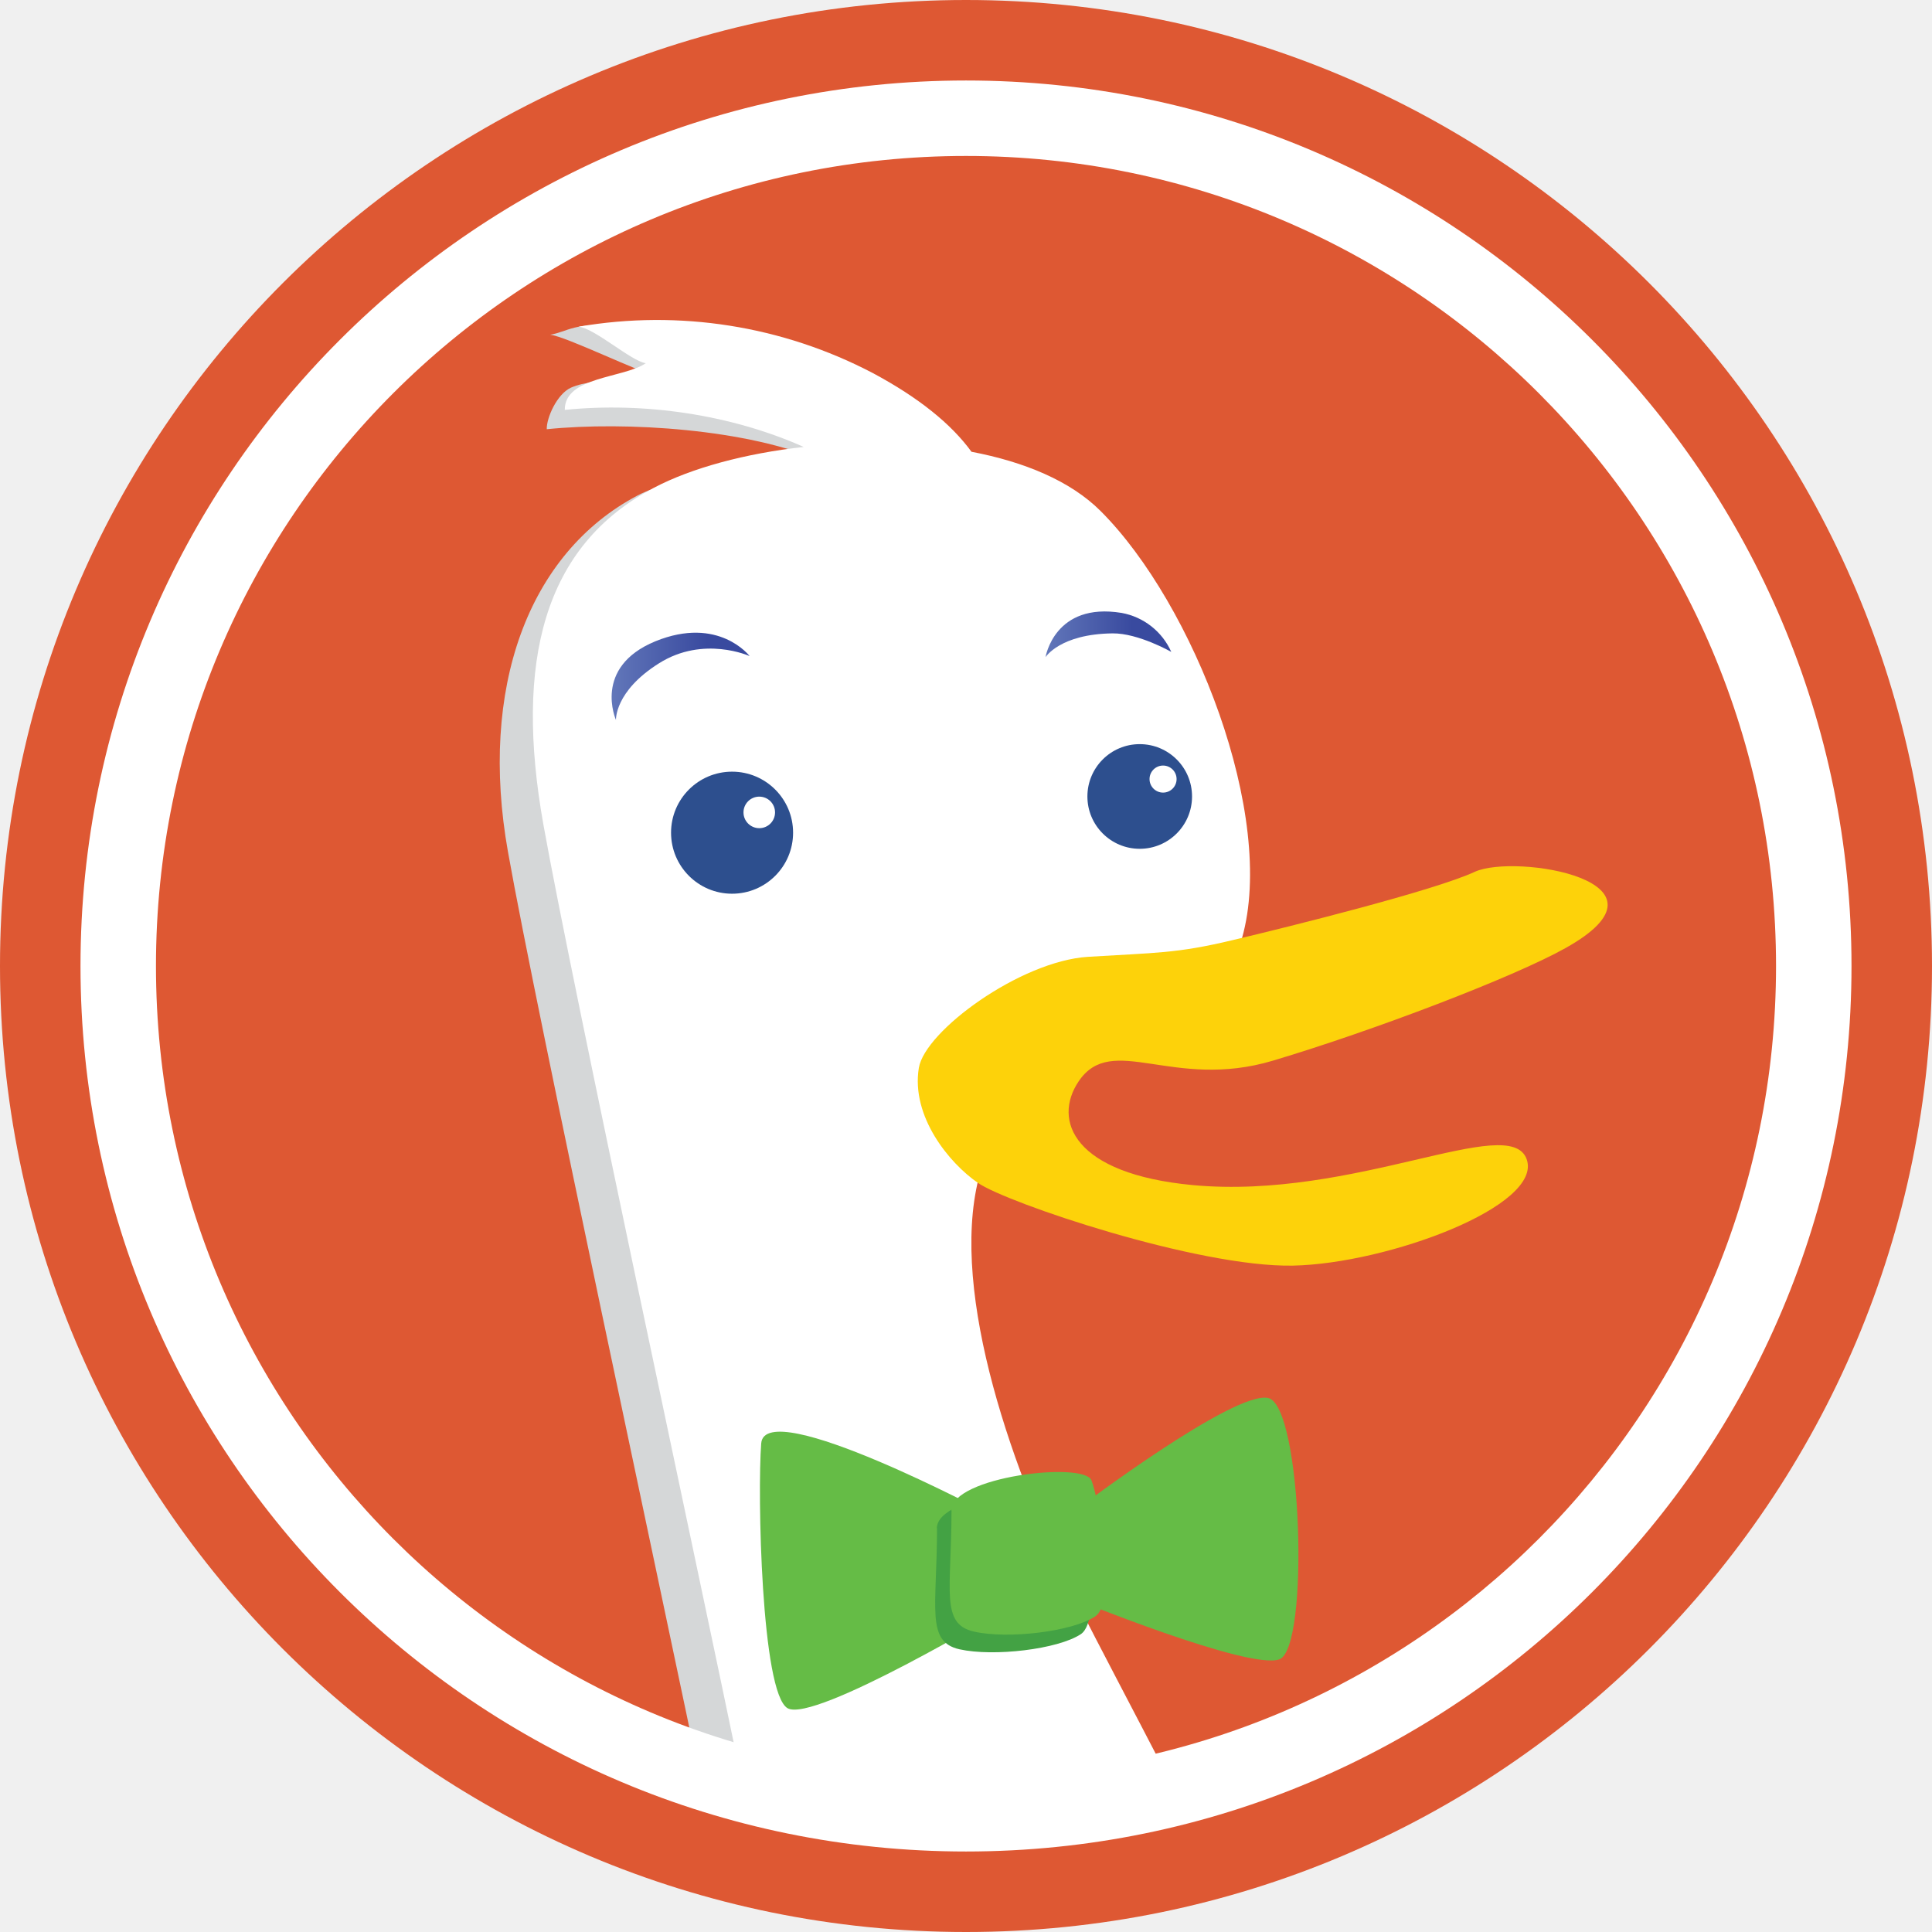
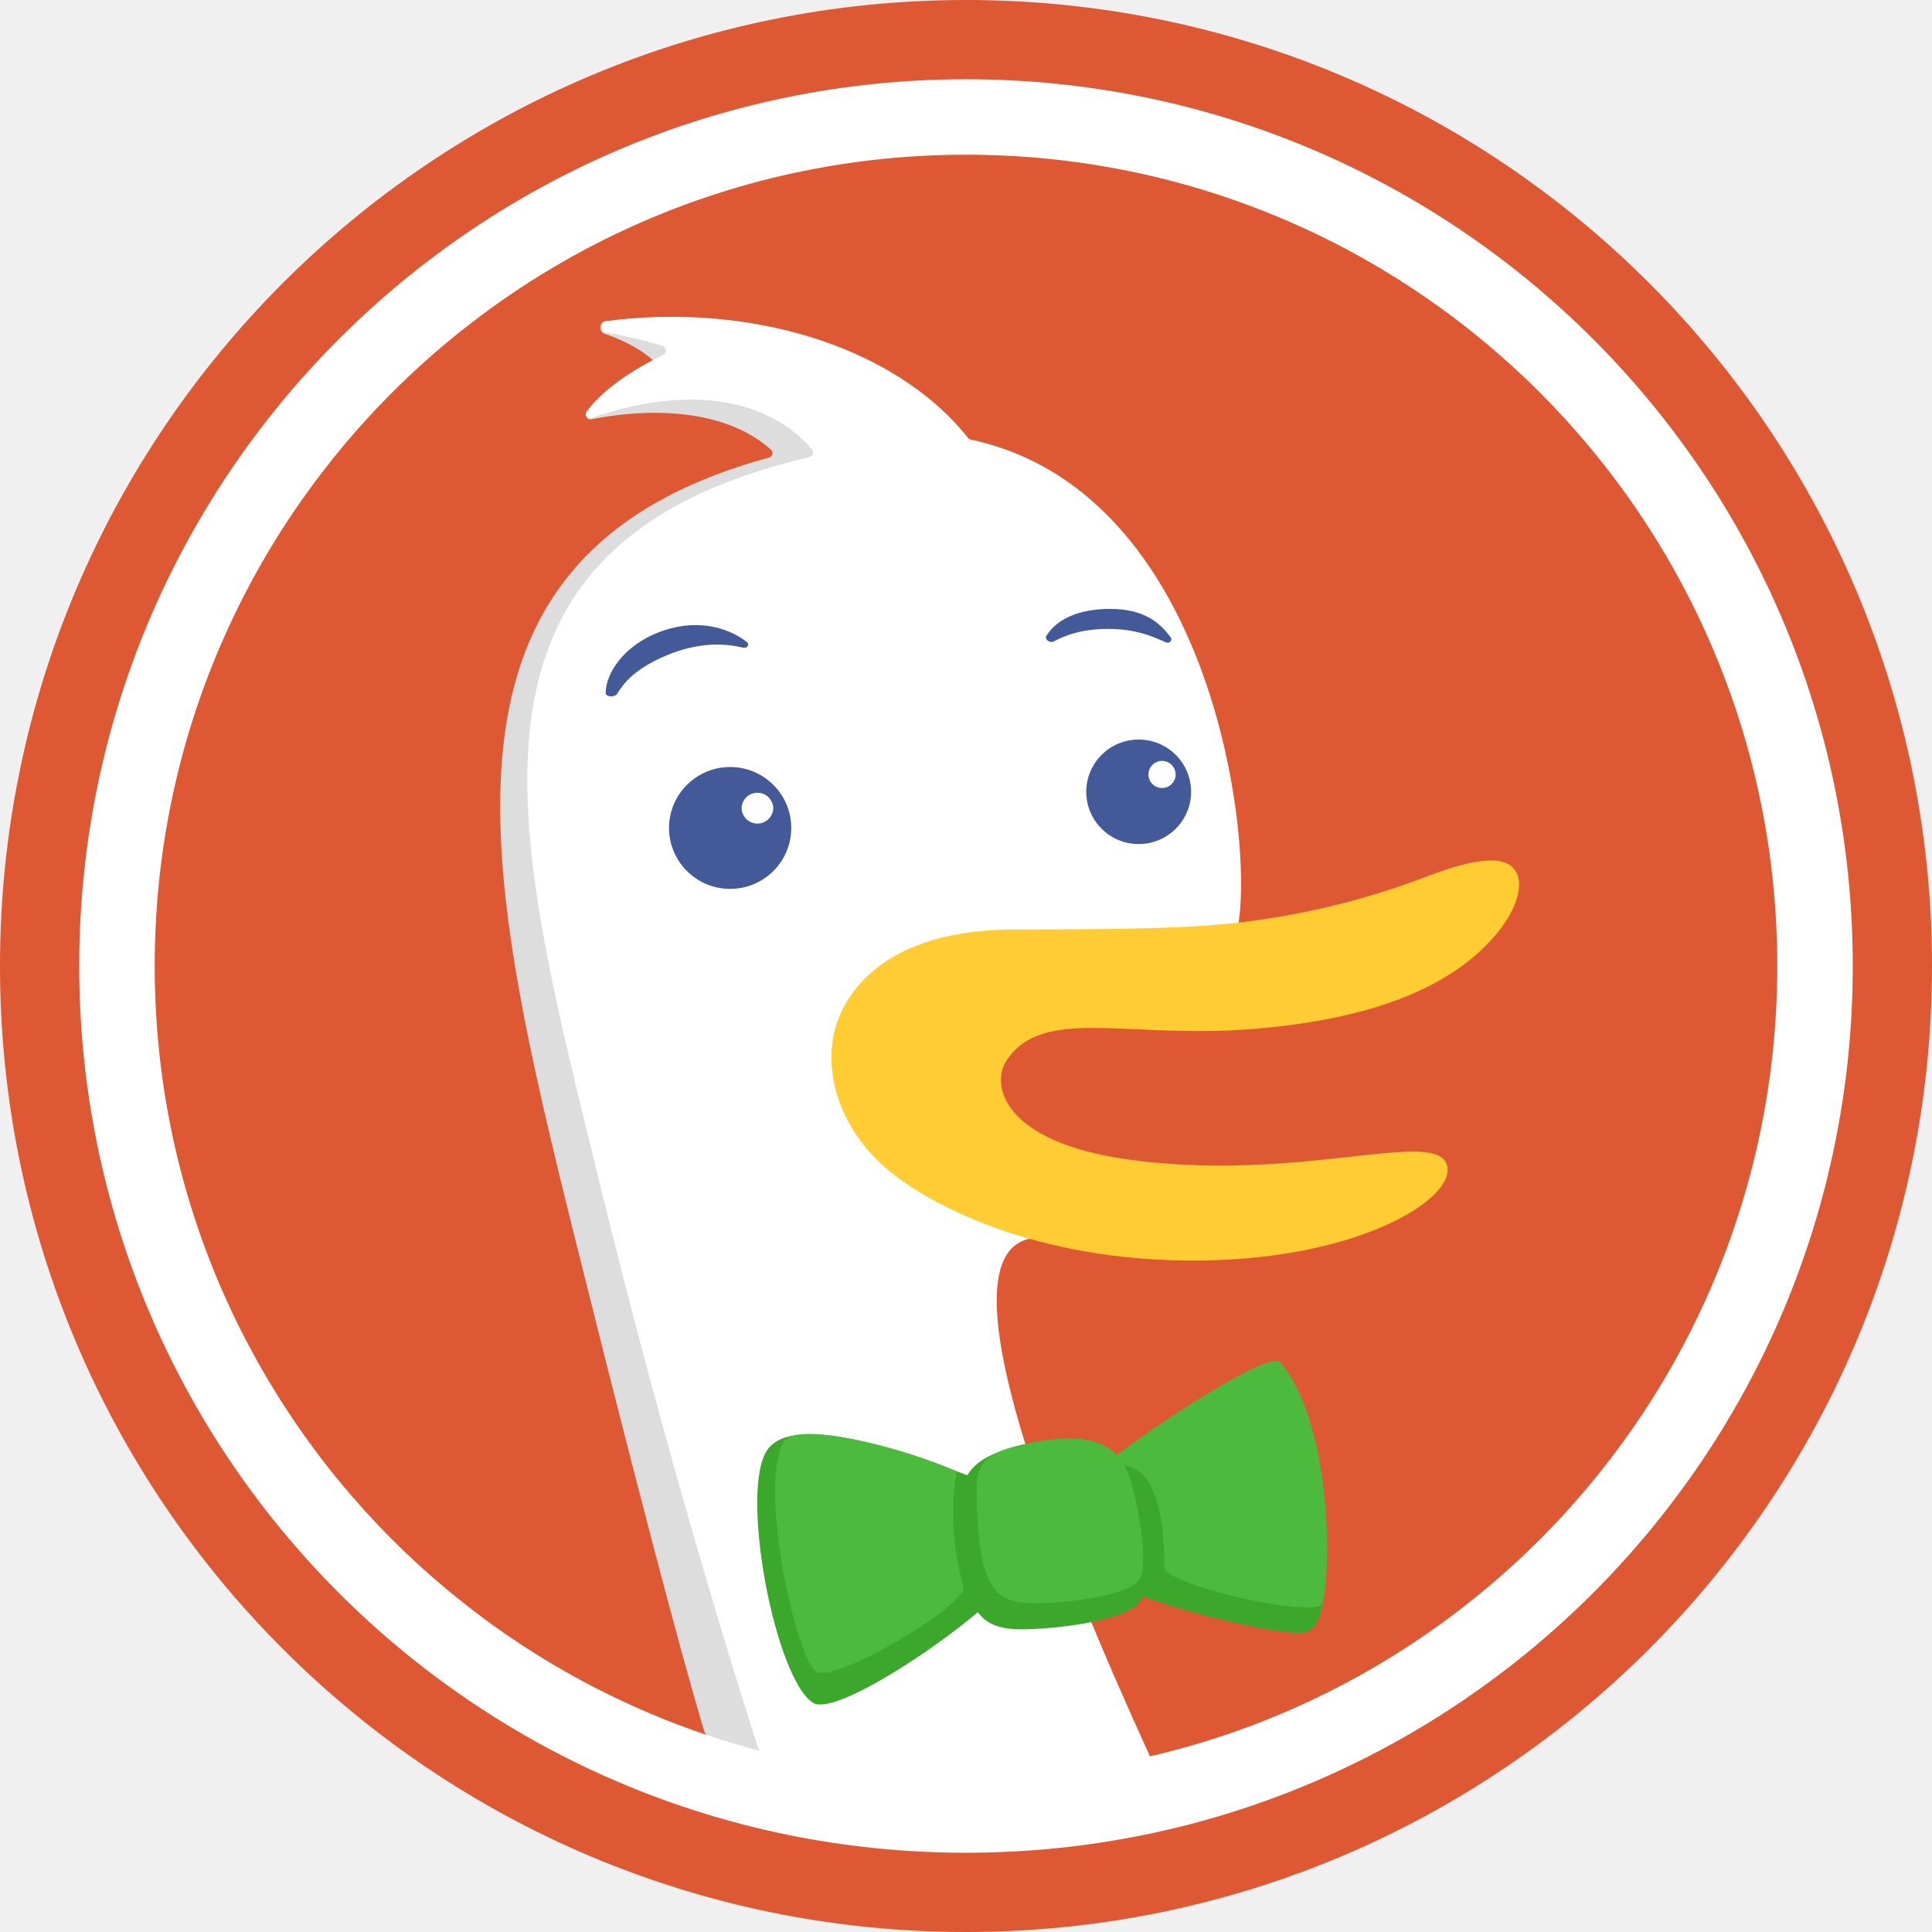
- <svg xmlns="http://www.w3.org/2000/svg" width="24" height="24" viewBox="0 0 128 128" fill="none">
-   <path fill-rule="evenodd" clip-rule="evenodd" d="M64 128C99.346 128 128 99.346 128 64C128 28.654 99.346 0 64 0C28.654 0 0 28.654 0 64C0 99.346 28.654 128 64 128Z" fill="#DE5833" />
-   <mask id="mask0" mask-type="alpha" maskUnits="userSpaceOnUse" x="8" y="8" width="112" height="112">
-     <path fill-rule="evenodd" clip-rule="evenodd" d="M64 119.467C94.633 119.467 119.467 94.633 119.467 64C119.467 33.367 94.633 8.533 64 8.533C33.367 8.533 8.533 33.367 8.533 64C8.533 94.633 33.367 119.467 64 119.467Z" fill="white" />
-   </mask>
-   <g mask="url(#mask0)">
-     <path fill-rule="evenodd" clip-rule="evenodd" d="M75.872 121.131C73.195 115.925 70.635 111.136 69.045 107.968C64.821 99.509 60.576 87.584 62.507 79.893C62.859 78.496 58.528 28.149 55.467 26.528C52.064 24.715 44.672 22.325 40.843 21.685C38.176 21.259 37.568 22.005 36.448 22.176C37.504 22.283 42.528 24.757 43.499 24.896C42.528 25.557 39.659 24.875 37.824 25.685C36.896 26.112 36.203 27.691 36.224 28.437C41.451 27.904 49.621 28.427 54.464 30.571C50.613 31.008 44.768 31.499 42.251 32.821C34.955 36.661 31.733 45.653 33.653 56.427C35.563 67.179 44.021 106.4 46.72 119.499C49.408 132.587 80.331 129.845 75.861 121.131H75.872Z" fill="#D5D7D8" />
-     <path d="M64.832 78.091C62.912 85.781 67.136 97.696 71.371 106.165C72.793 108.995 74.989 113.124 77.351 117.696C71.841 119.061 58.473 120.973 49.077 117.696C46.389 104.629 37.931 65.397 36 54.624C34.08 43.851 36 36.16 43.317 32.32C45.824 30.997 49.408 30.037 53.248 29.611C48.405 27.456 42.667 26.624 37.419 27.157C37.397 24.939 41.312 25.067 42.784 24.064C41.813 23.925 39.403 21.749 38.336 21.643C44.993 20.501 51.841 21.581 57.824 24.715C60.875 26.347 63.029 28.096 64.363 29.931C67.84 30.592 70.912 31.851 72.917 33.856C79.083 40.011 84.587 54.08 82.283 62.165C81.632 64.405 80.149 66.037 78.293 67.392C74.688 70.016 75.328 64.352 66.357 70.219C65.195 70.976 65.195 76.693 64.832 78.091Z" fill="white" />
+ <svg xmlns="http://www.w3.org/2000/svg" fill="none" viewBox="0 0 128 128">
+   <path clip-rule="evenodd" d="m64 128c35.346 0 64-28.654 64-64s-28.654-64-64-64-64 28.654-64 64 28.654 64 64 64z" fill="#de5833" fill-rule="evenodd" />
+   <path clip-rule="evenodd" d="m73 111.75c0-.5.123-.614-1.466-3.782-4.224-8.459-8.47-20.384-6.54-28.075.353-1.397-3.978-51.744-7.04-53.365-3.402-1.813-7.588-4.69-11.418-5.33-1.943-.31-4.49-.164-6.482.105-.353.047-.368.683-.03.798 1.308.443 2.895 1.212 3.83 2.375.178.22-.06.566-.342.577-.882.032-2.482.402-4.593 2.195-.244.207-.041.592.273.53 4.536-.897 9.17-.455 11.9 2.027.177.16.084.45-.147.512-23.694 6.44-19.003 27.05-12.696 52.344 5.619 22.53 7.733 29.792 8.4 32.004a.718.718 0 0 0 .423.467c8.156 3.248 25.928 3.392 25.928-2.132z" fill="#ddd" fill-rule="evenodd" />
+   <path d="m76.25 116.5c-2.875 1.125-8.5 1.625-11.75 1.625-4.764 0-11.625-.75-14.125-1.875-1.544-4.751-6.164-19.48-10.727-38.185l-.447-1.827-.004-.015c-5.424-22.157-9.855-40.253 14.427-45.938.222-.052.33-.317.184-.492-2.786-3.305-8.005-4.388-14.605-2.111-.27.093-.506-.18-.337-.412 1.294-1.783 3.823-3.155 5.071-3.756.258-.124.242-.502-.03-.588a27.877 27.877 0 0 0 -3.772-.9c-.37-.059-.403-.693-.032-.743 9.356-1.259 19.125 1.55 24.028 7.726a.326.326 0 0 0 .186.114c17.952 3.856 19.238 32.235 17.17 33.528-.408.255-1.715.108-3.438-.085-6.986-.781-20.818-2.329-9.402 18.948.113.21-.036.488-.272.525-6.438 1 1.812 21.173 7.875 34.461z" fill="#fff" />
+   <path d="m84.28 90.698c-1.367-.633-6.621 3.135-10.11 6.028-.728-1.031-2.103-1.78-5.203-1.242-2.713.472-4.211 1.126-4.88 2.254-4.283-1.623-11.488-4.13-13.229-1.71-1.902 2.646.476 15.161 3.003 16.786 1.32.849 7.63-3.208 10.926-6.005.532.749 1.388 1.178 3.148 1.137 2.662-.062 6.979-.681 7.649-1.921.04-.075.075-.164.105-.266 3.388 1.266 9.35 2.606 10.682 2.406 3.47-.521-.484-16.723-2.09-17.467z" fill="#3ca82b" />
+   <path d="m74.49 97.097c.144.256.26.526.358.8.483 1.352 1.27 5.648.674 6.709-.595 1.062-4.459 1.574-6.843 1.615s-2.92-.831-3.403-2.181c-.387-1.081-.577-3.621-.572-5.075-.098-2.158.69-2.916 4.334-3.506 2.696-.436 4.121.071 4.944.94 3.828-2.857 10.215-6.889 10.838-6.152 3.106 3.674 3.499 12.42 2.826 15.939-.22 1.151-10.505-1.139-10.505-2.38 0-5.152-1.337-6.565-2.65-6.71zm-22.53-1.609c.843-1.333 7.674.325 11.424 1.993 0 0-.77 3.491.456 7.604.359 1.203-8.627 6.558-9.8 5.637-1.355-1.065-3.85-12.432-2.08-15.234z" fill="#4cba3c" />
+   <path clip-rule="evenodd" d="m55.269 68.406c.553-2.403 3.127-6.932 12.321-6.822 4.648-.019 10.422-.002 14.25-.436a51.312 51.312 0 0 0 12.726-3.095c3.98-1.519 5.392-1.18 5.887-.272.544.999-.097 2.722-1.488 4.309-2.656 3.03-7.431 5.38-15.865 6.076-8.433.698-14.02-1.565-16.425 2.118-1.038 1.589-.236 5.333 7.92 6.512 11.02 1.59 20.072-1.917 21.19.201 1.119 2.118-5.323 6.428-16.362 6.518s-17.934-3.865-20.379-5.83c-3.102-2.495-4.49-6.133-3.775-9.279z" fill="#fc3" fill-rule="evenodd" />
+   <g fill="#14307e" opacity=".8">
+     <path d="m69.327 42.127c.616-1.008 1.981-1.786 4.216-1.786 2.234 0 3.285.889 4.013 1.88.148.202-.076.44-.306.34a59.869 59.869 0 0 1 -.168-.073c-.817-.357-1.82-.795-3.54-.82-1.838-.026-2.997.435-3.727.831-.246.134-.634-.133-.488-.372zm-25.157 1.29c2.17-.907 3.876-.79 5.081-.504.254.06.43-.213.227-.377-.935-.755-3.03-1.692-5.76-.674-2.437.909-3.585 2.796-3.592 4.038-.002.292.6.317.756.07.42-.67 1.12-1.646 3.289-2.553z" />
+     <path clip-rule="evenodd" d="m75.44 55.92a3.47 3.47 0 0 1 -3.474-3.462 3.47 3.47 0 0 1 3.475-3.46 3.47 3.47 0 0 1 3.474 3.46 3.47 3.47 0 0 1 -3.475 3.462zm2.447-4.608a.899.899 0 0 0 -1.799 0c0 .494.405.895.9.895.499 0 .9-.4.9-.895zm-25.464 3.542a4.042 4.042 0 0 1 -4.049 4.037 4.045 4.045 0 0 1 -4.05-4.037 4.045 4.045 0 0 1 4.05-4.037 4.045 4.045 0 0 1 4.05 4.037zm-1.193-1.338a1.05 1.05 0 0 0 -2.097 0 1.048 1.048 0 0 0 2.097 0z" fill-rule="evenodd" />
  </g>
-   <path fill-rule="evenodd" clip-rule="evenodd" d="M48.501 59.211C50.734 59.211 52.544 57.401 52.544 55.168C52.544 52.935 50.734 51.125 48.501 51.125C46.269 51.125 44.459 52.935 44.459 55.168C44.459 57.401 46.269 59.211 48.501 59.211Z" fill="#2D4F8E" />
-   <path fill-rule="evenodd" clip-rule="evenodd" d="M50.304 54.869C50.881 54.869 51.349 54.401 51.349 53.824C51.349 53.247 50.881 52.779 50.304 52.779C49.727 52.779 49.258 53.247 49.258 53.824C49.258 54.401 49.727 54.869 50.304 54.869Z" fill="white" />
-   <path fill-rule="evenodd" clip-rule="evenodd" d="M75.509 56.235C77.424 56.235 78.976 54.682 78.976 52.768C78.976 50.853 77.424 49.301 75.509 49.301C73.595 49.301 72.043 50.853 72.043 52.768C72.043 54.682 73.595 56.235 75.509 56.235Z" fill="#2D4F8E" />
-   <path fill-rule="evenodd" clip-rule="evenodd" d="M77.056 52.512C77.551 52.512 77.952 52.111 77.952 51.616C77.952 51.121 77.551 50.72 77.056 50.72C76.561 50.72 76.16 51.121 76.16 51.616C76.16 52.111 76.561 52.512 77.056 52.512Z" fill="white" />
-   <path fill-rule="evenodd" clip-rule="evenodd" d="M49.664 43.467C49.664 43.467 46.613 42.08 43.658 43.947C40.704 45.803 40.81 47.701 40.81 47.701C40.81 47.701 39.242 44.203 43.424 42.485C47.616 40.779 49.664 43.467 49.664 43.467V43.467Z" fill="url(#paint0_linear)" />
-   <path fill-rule="evenodd" clip-rule="evenodd" d="M77.6 43.189C77.6 43.189 75.413 41.941 73.707 41.963C70.219 42.005 69.269 43.541 69.269 43.541C69.269 43.541 69.856 39.872 74.315 40.608C75.769 40.874 76.998 41.84 77.6 43.189Z" fill="url(#paint1_linear)" />
-   <path fill-rule="evenodd" clip-rule="evenodd" d="M60.875 70.752C61.28 68.299 67.595 63.68 72.075 63.392C76.555 63.115 77.941 63.179 81.675 62.283C85.419 61.397 95.051 58.997 97.707 57.76C100.373 56.533 111.68 58.368 103.712 62.816C100.267 64.747 90.976 68.288 84.331 70.272C77.696 72.256 73.675 68.373 71.467 71.637C69.717 74.229 71.115 77.781 79.04 78.517C89.749 79.509 100.011 73.696 101.141 76.789C102.272 79.883 91.947 83.723 85.653 83.851C79.36 83.968 66.688 79.691 64.789 78.368C62.88 77.056 60.352 73.963 60.875 70.752V70.752Z" fill="#FDD20A" />
-   <path fill-rule="evenodd" clip-rule="evenodd" d="M84.021 92.621C81.76 92.119 71.477 99.895 71.477 99.895H71.488L71.008 105.869C71.008 105.869 82.763 110.679 84.768 109.933C86.773 109.165 86.272 93.132 84.021 92.621ZM50.432 95.629C50.677 92.375 65.717 100.407 65.717 100.407L65.728 100.397L66.475 106.669C66.475 106.669 53.941 114.178 52.181 113.175C50.432 112.173 50.176 98.892 50.432 95.629Z" fill="#65BC46" />
-   <path fill-rule="evenodd" clip-rule="evenodd" d="M62.08 101.25C62.08 106.509 61.322 108.77 63.573 109.271C65.835 109.773 70.091 109.271 71.605 108.269C73.099 107.266 71.85 100.503 71.349 99.245C70.848 97.986 62.069 98.989 62.069 101.25H62.08Z" fill="#43A244" />
-   <path fill-rule="evenodd" clip-rule="evenodd" d="M63.04 100.087C63.04 105.346 62.282 107.596 64.533 108.098C66.784 108.61 71.04 108.098 72.555 107.095C74.058 106.092 72.811 99.33 72.309 98.071C71.808 96.812 63.029 97.826 63.029 100.076L63.04 100.087Z" fill="#65BC46" />
-   <path fill-rule="evenodd" clip-rule="evenodd" d="M64 117.667C93.639 117.667 117.667 93.639 117.667 64C117.667 34.361 93.639 10.333 64 10.333C34.361 10.333 10.333 34.361 10.333 64C10.333 93.639 34.361 117.667 64 117.667ZM64 122.667C96.401 122.667 122.667 96.401 122.667 64C122.667 31.599 96.401 5.333 64 5.333C31.599 5.333 5.333 31.599 5.333 64C5.333 96.401 31.599 122.667 64 122.667Z" fill="white" />
-   <defs>
-     <linearGradient id="paint0_linear" x1="40.523" y1="47.702" x2="49.664" y2="47.702" gradientUnits="userSpaceOnUse">
-       <stop offset="0.01" stop-color="#6176B9" />
-       <stop offset="0.69" stop-color="#394A9F" />
-     </linearGradient>
-     <linearGradient id="paint1_linear" x1="69.269" y1="43.542" x2="77.6" y2="43.542" gradientUnits="userSpaceOnUse">
-       <stop offset="0.01" stop-color="#6176B9" />
-       <stop offset="0.69" stop-color="#394A9F" />
-     </linearGradient>
-   </defs>
+   <path clip-rule="evenodd" d="m64 117.75c29.685 0 53.75-24.065 53.75-53.75s-24.065-53.75-53.75-53.75-53.75 24.065-53.75 53.75 24.065 53.75 53.75 53.75zm0 5c32.447 0 58.75-26.303 58.75-58.75s-26.303-58.75-58.75-58.75-58.75 26.303-58.75 58.75 26.303 58.75 58.75 58.75z" fill="#fff" fill-rule="evenodd" />
</svg>
